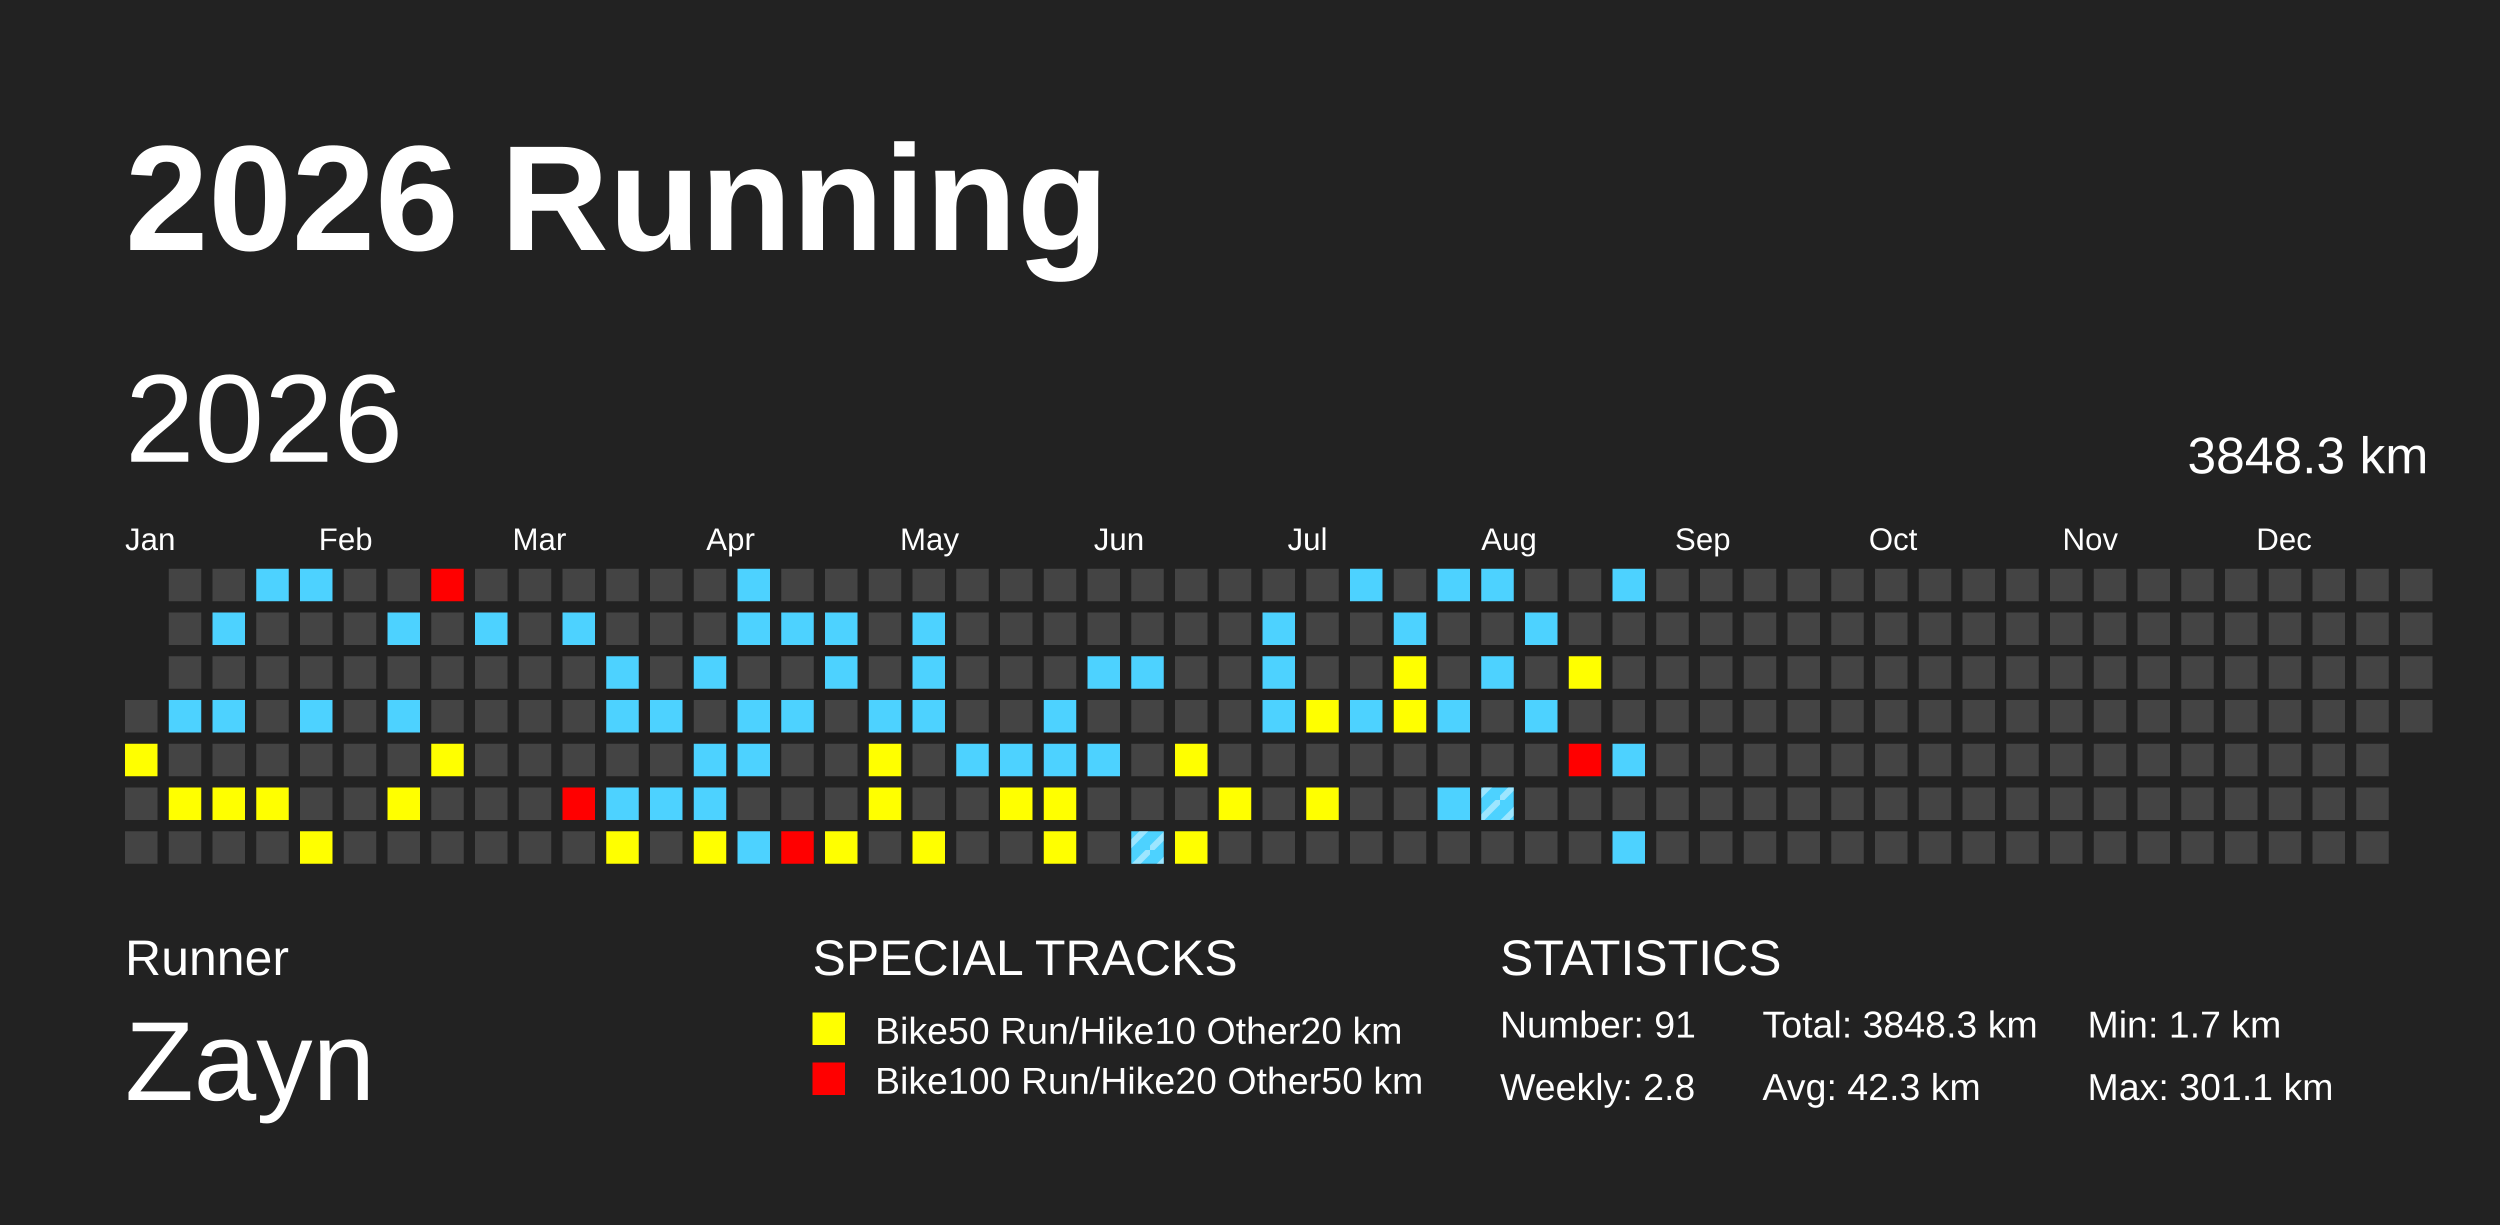
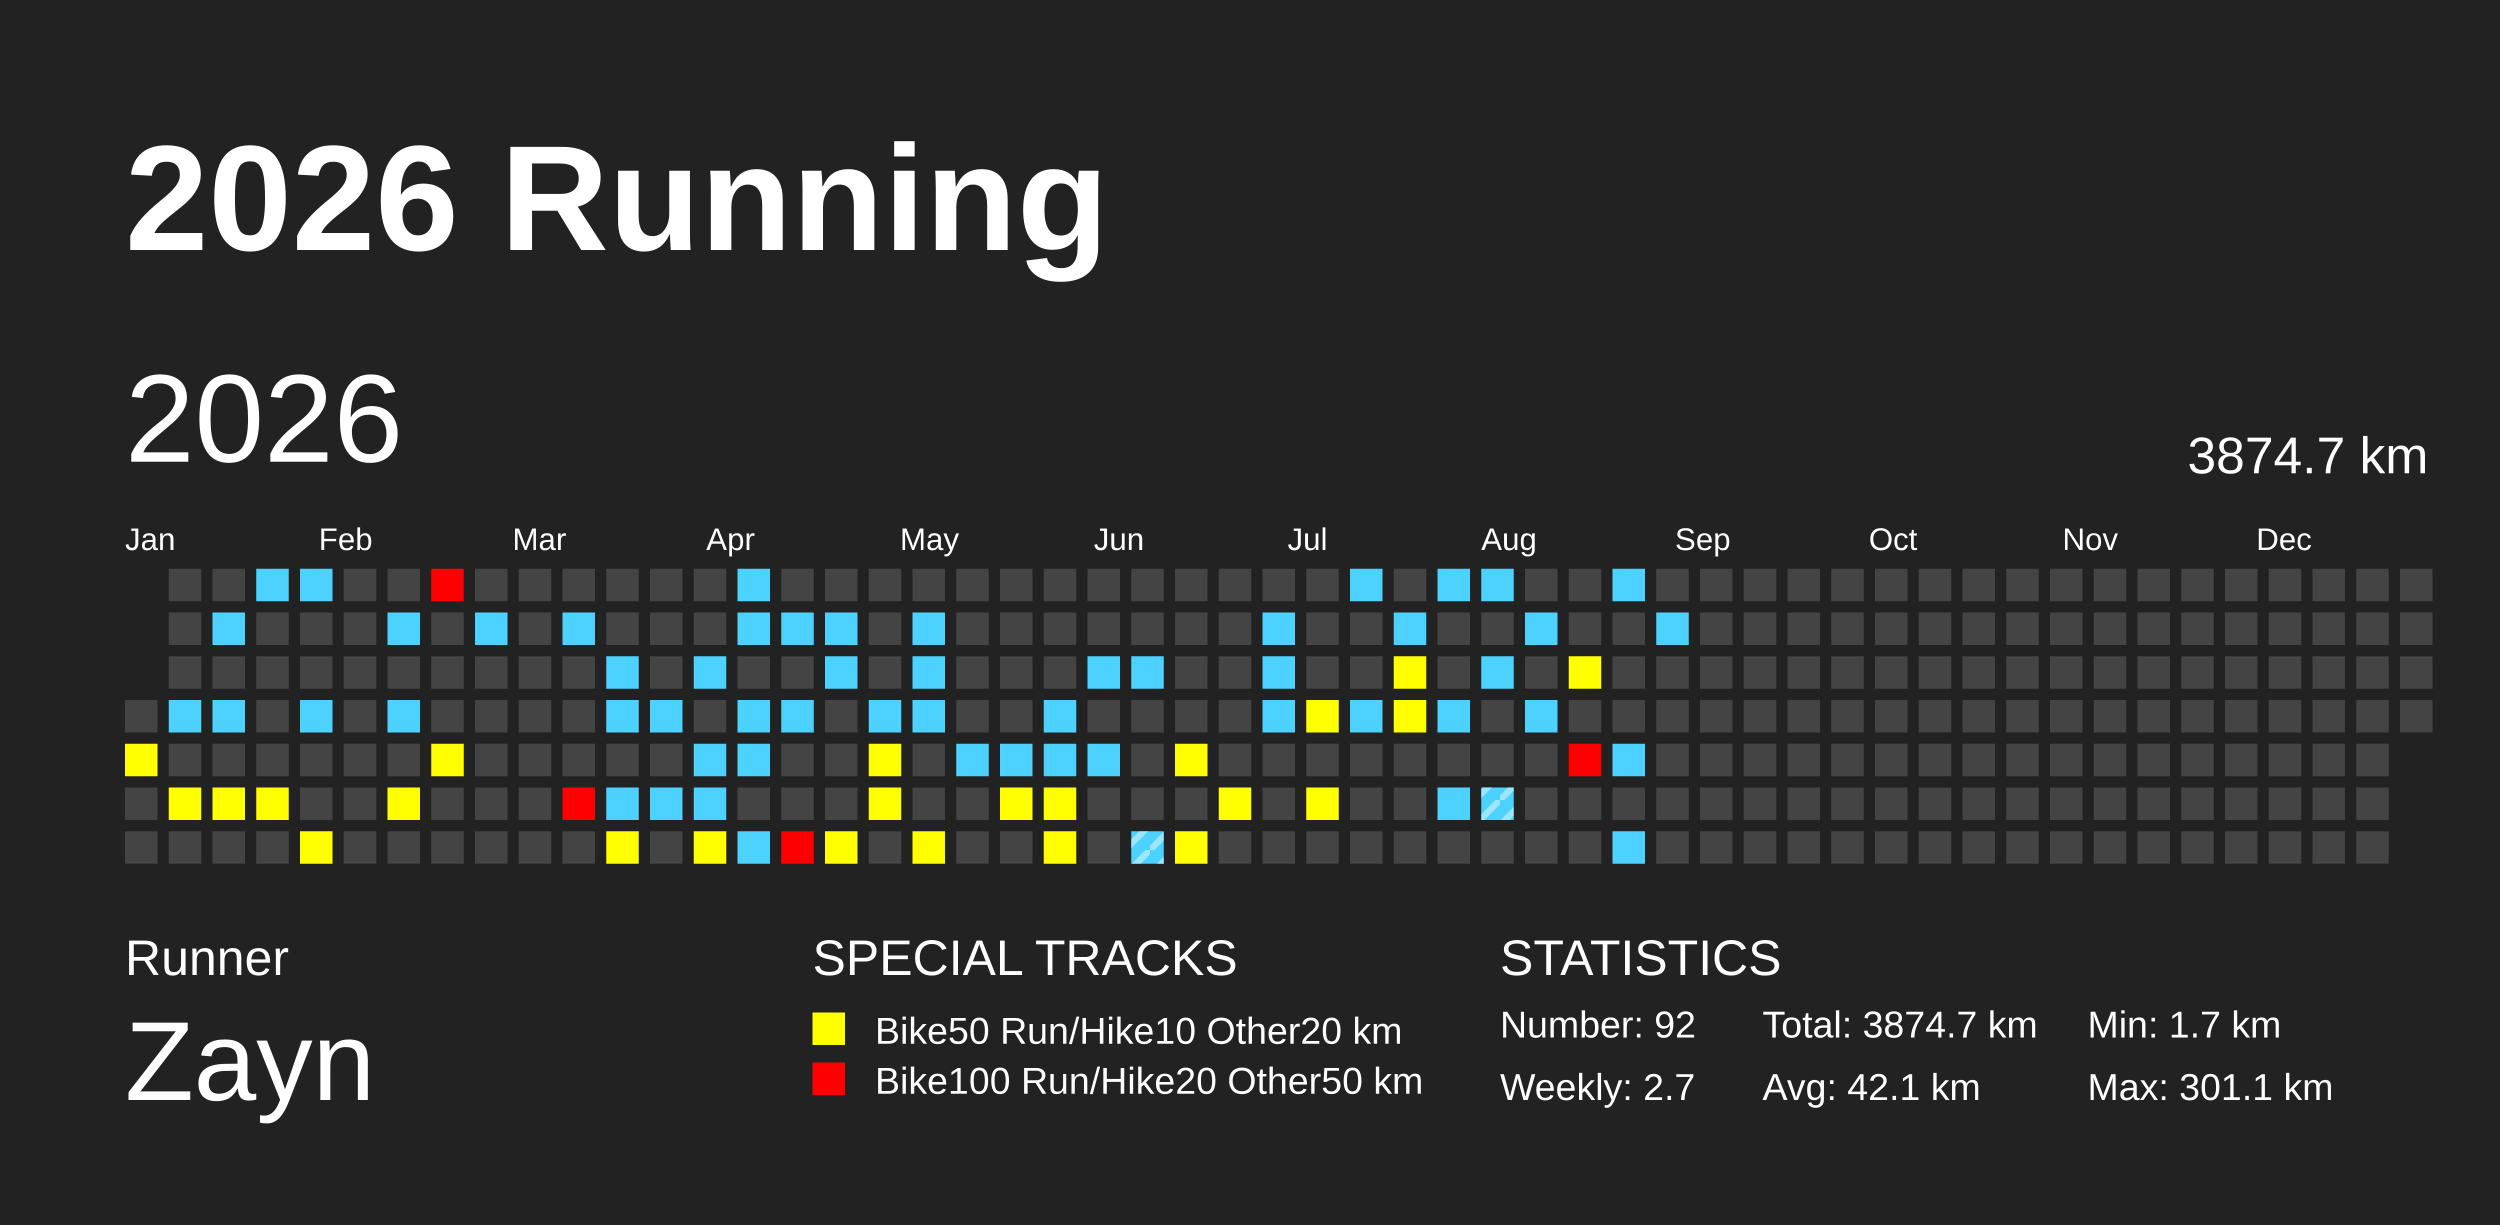
<svg xmlns="http://www.w3.org/2000/svg" baseProfile="full" height="98mm" version="1.1" viewBox="0,0,200,98" width="200mm">
  <defs>
    <pattern height="2" id="indoor-stripe" patternUnits="userSpaceOnUse" width="2">
      <line stroke="white" stroke-opacity="0.45" stroke-width="0.5" x1="0" x2="2" y1="2" y2="0" />
    </pattern>
  </defs>
  <rect fill="#222222" height="98" width="200" x="0" y="0" />
  <text fill="#FFFFFF" style="font-size:12px; font-family:Arial; font-weight:bold;" x="10" y="20">2026 Running</text>
  <text fill="#FFFFFF" style="font-size:4px; font-family:Arial" x="10" y="78">Runner</text>
  <text fill="#FFFFFF" style="font-size:9px; font-family:Arial" x="10" y="88">Zayn</text>
  <text fill="#FFFFFF" style="font-size:4px; font-family:Arial" x="65" y="78">SPECIAL TRACKS</text>
  <rect fill="yellow" height="2.6" width="2.6" x="65" y="81" />
  <text fill="#FFFFFF" style="font-size:3px; font-family:Arial" x="70" y="83.5">Bike50 Run/Hike10 Other20 km</text>
  <rect fill="red" height="2.6" width="2.6" x="65" y="85" />
  <text fill="#FFFFFF" style="font-size:3px; font-family:Arial" x="70" y="87.5">Bike100 Run/Hike20 Other50 km</text>
  <text fill="#FFFFFF" style="font-size:4px; font-family:Arial" x="120" y="78">STATISTICS</text>
-   <text fill="#FFFFFF" style="font-size:3px; font-family:Arial" x="120" y="83">Number: 91</text>
-   <text fill="#FFFFFF" style="font-size:3px; font-family:Arial" x="120" y="88">Weekly: 2.8</text>
-   <text fill="#FFFFFF" style="font-size:3px; font-family:Arial" x="141" y="83">Total: 3848.3 km</text>
-   <text fill="#FFFFFF" style="font-size:3px; font-family:Arial" x="141" y="88">Avg: 42.3 km</text>
+   <text fill="#FFFFFF" style="font-size:3px; font-family:Arial" x="120" y="83">Number: 92</text>
+   <text fill="#FFFFFF" style="font-size:3px; font-family:Arial" x="120" y="88">Weekly: 2.7</text>
+   <text fill="#FFFFFF" style="font-size:3px; font-family:Arial" x="141" y="83">Total: 3874.7 km</text>
+   <text fill="#FFFFFF" style="font-size:3px; font-family:Arial" x="141" y="88">Avg: 42.1 km</text>
  <text fill="#FFFFFF" style="font-size:3px; font-family:Arial" x="167" y="83">Min: 1.7 km</text>
  <text fill="#FFFFFF" style="font-size:3px; font-family:Arial" x="167" y="88">Max: 301.1 km</text>
  <text dominant-baseline="hanging" fill="#FFFFFF" style="font-size:10.0px; font-family:Arial;" x="10" y="30">2026</text>
-   <text dominant-baseline="hanging" fill="#FFFFFF" style="font-size:4.125px; font-family:Arial;" x="175" y="35">3848.3 km</text>
+   <text dominant-baseline="hanging" fill="#FFFFFF" style="font-size:4.125px; font-family:Arial;" x="175" y="35">3874.7 km</text>
  <text fill="#FFFFFF" style="font-size:2.5px; font-family:Arial" x="10.0" y="44">Jan</text>
  <text fill="#FFFFFF" style="font-size:2.5px; font-family:Arial" x="25.5" y="44">Feb</text>
  <text fill="#FFFFFF" style="font-size:2.5px; font-family:Arial" x="41.0" y="44">Mar</text>
  <text fill="#FFFFFF" style="font-size:2.5px; font-family:Arial" x="56.5" y="44">Apr</text>
  <text fill="#FFFFFF" style="font-size:2.5px; font-family:Arial" x="72.0" y="44">May</text>
  <text fill="#FFFFFF" style="font-size:2.5px; font-family:Arial" x="87.5" y="44">Jun</text>
  <text fill="#FFFFFF" style="font-size:2.5px; font-family:Arial" x="103.0" y="44">Jul</text>
  <text fill="#FFFFFF" style="font-size:2.5px; font-family:Arial" x="118.5" y="44">Aug</text>
  <text fill="#FFFFFF" style="font-size:2.5px; font-family:Arial" x="134.0" y="44">Sep</text>
  <text fill="#FFFFFF" style="font-size:2.5px; font-family:Arial" x="149.5" y="44">Oct</text>
  <text fill="#FFFFFF" style="font-size:2.5px; font-family:Arial" x="165.0" y="44">Nov</text>
  <text fill="#FFFFFF" style="font-size:2.5px; font-family:Arial" x="180.5" y="44">Dec</text>
  <rect fill="#444444" height="2.6" width="2.6" x="10.0" y="56.0" />
  <rect fill="yellow" height="2.6" width="2.6" x="10.0" y="59.5" />
  <rect fill="#444444" height="2.6" width="2.6" x="10.0" y="63.0" />
  <rect fill="#444444" height="2.6" width="2.6" x="10.0" y="66.5" />
  <rect fill="#444444" height="2.6" width="2.6" x="13.5" y="45.5" />
  <rect fill="#444444" height="2.6" width="2.6" x="13.5" y="49.0" />
  <rect fill="#444444" height="2.6" width="2.6" x="13.5" y="52.5" />
  <rect fill="#4dd2ff" height="2.6" width="2.6" x="13.5" y="56.0" />
  <rect fill="#444444" height="2.6" width="2.6" x="13.5" y="59.5" />
  <rect fill="yellow" height="2.6" width="2.6" x="13.5" y="63.0" />
  <rect fill="#444444" height="2.6" width="2.6" x="13.5" y="66.5" />
  <rect fill="#444444" height="2.6" width="2.6" x="17.0" y="45.5" />
  <rect fill="#4dd2ff" height="2.6" width="2.6" x="17.0" y="49.0" />
  <rect fill="#444444" height="2.6" width="2.6" x="17.0" y="52.5" />
  <rect fill="#4dd2ff" height="2.6" width="2.6" x="17.0" y="56.0" />
  <rect fill="#444444" height="2.6" width="2.6" x="17.0" y="59.5" />
  <rect fill="yellow" height="2.6" width="2.6" x="17.0" y="63.0" />
  <rect fill="#444444" height="2.6" width="2.6" x="17.0" y="66.5" />
  <rect fill="#4dd2ff" height="2.6" width="2.6" x="20.5" y="45.5" />
  <rect fill="#444444" height="2.6" width="2.6" x="20.5" y="49.0" />
  <rect fill="#444444" height="2.6" width="2.6" x="20.5" y="52.5" />
  <rect fill="#444444" height="2.6" width="2.6" x="20.5" y="56.0" />
  <rect fill="#444444" height="2.6" width="2.6" x="20.5" y="59.5" />
  <rect fill="yellow" height="2.6" width="2.6" x="20.5" y="63.0" />
  <rect fill="#444444" height="2.6" width="2.6" x="20.5" y="66.5" />
  <rect fill="#4dd2ff" height="2.6" width="2.6" x="24.0" y="45.5" />
  <rect fill="#444444" height="2.6" width="2.6" x="24.0" y="49.0" />
  <rect fill="#444444" height="2.6" width="2.6" x="24.0" y="52.5" />
  <rect fill="#4dd2ff" height="2.6" width="2.6" x="24.0" y="56.0" />
  <rect fill="#444444" height="2.6" width="2.6" x="24.0" y="59.5" />
  <rect fill="#444444" height="2.6" width="2.6" x="24.0" y="63.0" />
  <rect fill="yellow" height="2.6" width="2.6" x="24.0" y="66.5" />
  <rect fill="#444444" height="2.6" width="2.6" x="27.5" y="45.5" />
  <rect fill="#444444" height="2.6" width="2.6" x="27.5" y="49.0" />
  <rect fill="#444444" height="2.6" width="2.6" x="27.5" y="52.5" />
  <rect fill="#444444" height="2.6" width="2.6" x="27.5" y="56.0" />
  <rect fill="#444444" height="2.6" width="2.6" x="27.5" y="59.5" />
  <rect fill="#444444" height="2.6" width="2.6" x="27.5" y="63.0" />
  <rect fill="#444444" height="2.6" width="2.6" x="27.5" y="66.5" />
  <rect fill="#444444" height="2.6" width="2.6" x="31.0" y="45.5" />
  <rect fill="#4dd2ff" height="2.6" width="2.6" x="31.0" y="49.0" />
  <rect fill="#444444" height="2.6" width="2.6" x="31.0" y="52.5" />
  <rect fill="#4dd2ff" height="2.6" width="2.6" x="31.0" y="56.0" />
  <rect fill="#444444" height="2.6" width="2.6" x="31.0" y="59.5" />
  <rect fill="yellow" height="2.6" width="2.6" x="31.0" y="63.0" />
  <rect fill="#444444" height="2.6" width="2.6" x="31.0" y="66.5" />
  <rect fill="red" height="2.6" width="2.6" x="34.5" y="45.5" />
  <rect fill="#444444" height="2.6" width="2.6" x="34.5" y="49.0" />
  <rect fill="#444444" height="2.6" width="2.6" x="34.5" y="52.5" />
  <rect fill="#444444" height="2.6" width="2.6" x="34.5" y="56.0" />
  <rect fill="yellow" height="2.6" width="2.6" x="34.5" y="59.5" />
  <rect fill="#444444" height="2.6" width="2.6" x="34.5" y="63.0" />
  <rect fill="#444444" height="2.6" width="2.6" x="34.5" y="66.5" />
  <rect fill="#444444" height="2.6" width="2.6" x="38.0" y="45.5" />
  <rect fill="#4dd2ff" height="2.6" width="2.6" x="38.0" y="49.0" />
  <rect fill="#444444" height="2.6" width="2.6" x="38.0" y="52.5" />
  <rect fill="#444444" height="2.6" width="2.6" x="38.0" y="56.0" />
  <rect fill="#444444" height="2.6" width="2.6" x="38.0" y="59.5" />
  <rect fill="#444444" height="2.6" width="2.6" x="38.0" y="63.0" />
  <rect fill="#444444" height="2.6" width="2.6" x="38.0" y="66.5" />
  <rect fill="#444444" height="2.6" width="2.6" x="41.5" y="45.5" />
  <rect fill="#444444" height="2.6" width="2.6" x="41.5" y="49.0" />
  <rect fill="#444444" height="2.6" width="2.6" x="41.5" y="52.5" />
  <rect fill="#444444" height="2.6" width="2.6" x="41.5" y="56.0" />
  <rect fill="#444444" height="2.6" width="2.6" x="41.5" y="59.5" />
  <rect fill="#444444" height="2.6" width="2.6" x="41.5" y="63.0" />
  <rect fill="#444444" height="2.6" width="2.6" x="41.5" y="66.5" />
  <rect fill="#444444" height="2.6" width="2.6" x="45.0" y="45.5" />
  <rect fill="#4dd2ff" height="2.6" width="2.6" x="45.0" y="49.0" />
  <rect fill="#444444" height="2.6" width="2.6" x="45.0" y="52.5" />
  <rect fill="#444444" height="2.6" width="2.6" x="45.0" y="56.0" />
  <rect fill="#444444" height="2.6" width="2.6" x="45.0" y="59.5" />
  <rect fill="red" height="2.6" width="2.6" x="45.0" y="63.0" />
  <rect fill="#444444" height="2.6" width="2.6" x="45.0" y="66.5" />
  <rect fill="#444444" height="2.6" width="2.6" x="48.5" y="45.5" />
  <rect fill="#444444" height="2.6" width="2.6" x="48.5" y="49.0" />
  <rect fill="#4dd2ff" height="2.6" width="2.6" x="48.5" y="52.5" />
  <rect fill="#4dd2ff" height="2.6" width="2.6" x="48.5" y="56.0" />
  <rect fill="#444444" height="2.6" width="2.6" x="48.5" y="59.5" />
  <rect fill="#4dd2ff" height="2.6" width="2.6" x="48.5" y="63.0" />
  <rect fill="yellow" height="2.6" width="2.6" x="48.5" y="66.5" />
  <rect fill="#444444" height="2.6" width="2.6" x="52.0" y="45.5" />
  <rect fill="#444444" height="2.6" width="2.6" x="52.0" y="49.0" />
  <rect fill="#444444" height="2.6" width="2.6" x="52.0" y="52.5" />
  <rect fill="#4dd2ff" height="2.6" width="2.6" x="52.0" y="56.0" />
  <rect fill="#444444" height="2.6" width="2.6" x="52.0" y="59.5" />
  <rect fill="#4dd2ff" height="2.6" width="2.6" x="52.0" y="63.0" />
  <rect fill="#444444" height="2.6" width="2.6" x="52.0" y="66.5" />
  <rect fill="#444444" height="2.6" width="2.6" x="55.5" y="45.5" />
  <rect fill="#444444" height="2.6" width="2.6" x="55.5" y="49.0" />
  <rect fill="#4dd2ff" height="2.6" width="2.6" x="55.5" y="52.5" />
  <rect fill="#444444" height="2.6" width="2.6" x="55.5" y="56.0" />
  <rect fill="#4dd2ff" height="2.6" width="2.6" x="55.5" y="59.5" />
  <rect fill="#4dd2ff" height="2.6" width="2.6" x="55.5" y="63.0" />
  <rect fill="yellow" height="2.6" width="2.6" x="55.5" y="66.5" />
  <rect fill="#4dd2ff" height="2.6" width="2.6" x="59.0" y="45.5" />
  <rect fill="#4dd2ff" height="2.6" width="2.6" x="59.0" y="49.0" />
  <rect fill="#444444" height="2.6" width="2.6" x="59.0" y="52.5" />
  <rect fill="#4dd2ff" height="2.6" width="2.6" x="59.0" y="56.0" />
  <rect fill="#4dd2ff" height="2.6" width="2.6" x="59.0" y="59.5" />
  <rect fill="#444444" height="2.6" width="2.6" x="59.0" y="63.0" />
  <rect fill="#4dd2ff" height="2.6" width="2.6" x="59.0" y="66.5" />
  <rect fill="#444444" height="2.6" width="2.6" x="62.5" y="45.5" />
  <rect fill="#4dd2ff" height="2.6" width="2.6" x="62.5" y="49.0" />
  <rect fill="#444444" height="2.6" width="2.6" x="62.5" y="52.5" />
  <rect fill="#4dd2ff" height="2.6" width="2.6" x="62.5" y="56.0" />
  <rect fill="#444444" height="2.6" width="2.6" x="62.5" y="59.5" />
  <rect fill="#444444" height="2.6" width="2.6" x="62.5" y="63.0" />
  <rect fill="red" height="2.6" width="2.6" x="62.5" y="66.5" />
  <rect fill="#444444" height="2.6" width="2.6" x="66.0" y="45.5" />
  <rect fill="#4dd2ff" height="2.6" width="2.6" x="66.0" y="49.0" />
  <rect fill="#4dd2ff" height="2.6" width="2.6" x="66.0" y="52.5" />
  <rect fill="#444444" height="2.6" width="2.6" x="66.0" y="56.0" />
  <rect fill="#444444" height="2.6" width="2.6" x="66.0" y="59.5" />
  <rect fill="#444444" height="2.6" width="2.6" x="66.0" y="63.0" />
  <rect fill="yellow" height="2.6" width="2.6" x="66.0" y="66.5" />
  <rect fill="#444444" height="2.6" width="2.6" x="69.5" y="45.5" />
  <rect fill="#444444" height="2.6" width="2.6" x="69.5" y="49.0" />
  <rect fill="#444444" height="2.6" width="2.6" x="69.5" y="52.5" />
  <rect fill="#4dd2ff" height="2.6" width="2.6" x="69.5" y="56.0" />
  <rect fill="yellow" height="2.6" width="2.6" x="69.5" y="59.5" />
  <rect fill="yellow" height="2.6" width="2.6" x="69.5" y="63.0" />
  <rect fill="#444444" height="2.6" width="2.6" x="69.5" y="66.5" />
  <rect fill="#444444" height="2.6" width="2.6" x="73.0" y="45.5" />
  <rect fill="#4dd2ff" height="2.6" width="2.6" x="73.0" y="49.0" />
  <rect fill="#4dd2ff" height="2.6" width="2.6" x="73.0" y="52.5" />
  <rect fill="#4dd2ff" height="2.6" width="2.6" x="73.0" y="56.0" />
  <rect fill="#444444" height="2.6" width="2.6" x="73.0" y="59.5" />
  <rect fill="#444444" height="2.6" width="2.6" x="73.0" y="63.0" />
  <rect fill="yellow" height="2.6" width="2.6" x="73.0" y="66.5" />
  <rect fill="#444444" height="2.6" width="2.6" x="76.5" y="45.5" />
  <rect fill="#444444" height="2.6" width="2.6" x="76.5" y="49.0" />
  <rect fill="#444444" height="2.6" width="2.6" x="76.5" y="52.5" />
  <rect fill="#444444" height="2.6" width="2.6" x="76.5" y="56.0" />
  <rect fill="#4dd2ff" height="2.6" width="2.6" x="76.5" y="59.5" />
  <rect fill="#444444" height="2.6" width="2.6" x="76.5" y="63.0" />
  <rect fill="#444444" height="2.6" width="2.6" x="76.5" y="66.5" />
  <rect fill="#444444" height="2.6" width="2.6" x="80.0" y="45.5" />
  <rect fill="#444444" height="2.6" width="2.6" x="80.0" y="49.0" />
  <rect fill="#444444" height="2.6" width="2.6" x="80.0" y="52.5" />
  <rect fill="#444444" height="2.6" width="2.6" x="80.0" y="56.0" />
  <rect fill="#4dd2ff" height="2.6" width="2.6" x="80.0" y="59.5" />
  <rect fill="yellow" height="2.6" width="2.6" x="80.0" y="63.0" />
  <rect fill="#444444" height="2.6" width="2.6" x="80.0" y="66.5" />
  <rect fill="#444444" height="2.6" width="2.6" x="83.5" y="45.5" />
  <rect fill="#444444" height="2.6" width="2.6" x="83.5" y="49.0" />
  <rect fill="#444444" height="2.6" width="2.6" x="83.5" y="52.5" />
  <rect fill="#4dd2ff" height="2.6" width="2.6" x="83.5" y="56.0" />
  <rect fill="#4dd2ff" height="2.6" width="2.6" x="83.5" y="59.5" />
  <rect fill="yellow" height="2.6" width="2.6" x="83.5" y="63.0" />
  <rect fill="yellow" height="2.6" width="2.6" x="83.5" y="66.5" />
  <rect fill="#444444" height="2.6" width="2.6" x="87.0" y="45.5" />
  <rect fill="#444444" height="2.6" width="2.6" x="87.0" y="49.0" />
  <rect fill="#4dd2ff" height="2.6" width="2.6" x="87.0" y="52.5" />
  <rect fill="#444444" height="2.6" width="2.6" x="87.0" y="56.0" />
  <rect fill="#4dd2ff" height="2.6" width="2.6" x="87.0" y="59.5" />
  <rect fill="#444444" height="2.6" width="2.6" x="87.0" y="63.0" />
  <rect fill="#444444" height="2.6" width="2.6" x="87.0" y="66.5" />
  <rect fill="#444444" height="2.6" width="2.6" x="90.5" y="45.5" />
  <rect fill="#444444" height="2.6" width="2.6" x="90.5" y="49.0" />
  <rect fill="#4dd2ff" height="2.6" width="2.6" x="90.5" y="52.5" />
  <rect fill="#444444" height="2.6" width="2.6" x="90.5" y="56.0" />
  <rect fill="#444444" height="2.6" width="2.6" x="90.5" y="59.5" />
  <rect fill="#444444" height="2.6" width="2.6" x="90.5" y="63.0" />
  <rect fill="#4dd2ff" height="2.6" width="2.6" x="90.5" y="66.5" />
  <rect fill="url(#indoor-stripe)" height="2.6" width="2.6" x="90.5" y="66.5" />
  <rect fill="#444444" height="2.6" width="2.6" x="94.0" y="45.5" />
  <rect fill="#444444" height="2.6" width="2.6" x="94.0" y="49.0" />
  <rect fill="#444444" height="2.6" width="2.6" x="94.0" y="52.5" />
  <rect fill="#444444" height="2.6" width="2.6" x="94.0" y="56.0" />
  <rect fill="yellow" height="2.6" width="2.6" x="94.0" y="59.5" />
  <rect fill="#444444" height="2.6" width="2.6" x="94.0" y="63.0" />
  <rect fill="yellow" height="2.6" width="2.6" x="94.0" y="66.5" />
  <rect fill="#444444" height="2.6" width="2.6" x="97.5" y="45.5" />
  <rect fill="#444444" height="2.6" width="2.6" x="97.5" y="49.0" />
  <rect fill="#444444" height="2.6" width="2.6" x="97.5" y="52.5" />
  <rect fill="#444444" height="2.6" width="2.6" x="97.5" y="56.0" />
  <rect fill="#444444" height="2.6" width="2.6" x="97.5" y="59.5" />
  <rect fill="yellow" height="2.6" width="2.6" x="97.5" y="63.0" />
  <rect fill="#444444" height="2.6" width="2.6" x="97.5" y="66.5" />
  <rect fill="#444444" height="2.6" width="2.6" x="101.0" y="45.5" />
  <rect fill="#4dd2ff" height="2.6" width="2.6" x="101.0" y="49.0" />
  <rect fill="#4dd2ff" height="2.6" width="2.6" x="101.0" y="52.5" />
  <rect fill="#4dd2ff" height="2.6" width="2.6" x="101.0" y="56.0" />
  <rect fill="#444444" height="2.6" width="2.6" x="101.0" y="59.5" />
  <rect fill="#444444" height="2.6" width="2.6" x="101.0" y="63.0" />
  <rect fill="#444444" height="2.6" width="2.6" x="101.0" y="66.5" />
  <rect fill="#444444" height="2.6" width="2.6" x="104.5" y="45.5" />
  <rect fill="#444444" height="2.6" width="2.6" x="104.5" y="49.0" />
  <rect fill="#444444" height="2.6" width="2.6" x="104.5" y="52.5" />
  <rect fill="yellow" height="2.6" width="2.6" x="104.5" y="56.0" />
  <rect fill="#444444" height="2.6" width="2.6" x="104.5" y="59.5" />
  <rect fill="yellow" height="2.6" width="2.6" x="104.5" y="63.0" />
  <rect fill="#444444" height="2.6" width="2.6" x="104.5" y="66.5" />
  <rect fill="#4dd2ff" height="2.6" width="2.6" x="108.0" y="45.5" />
  <rect fill="#444444" height="2.6" width="2.6" x="108.0" y="49.0" />
  <rect fill="#444444" height="2.6" width="2.6" x="108.0" y="52.5" />
  <rect fill="#4dd2ff" height="2.6" width="2.6" x="108.0" y="56.0" />
  <rect fill="#444444" height="2.6" width="2.6" x="108.0" y="59.5" />
  <rect fill="#444444" height="2.6" width="2.6" x="108.0" y="63.0" />
  <rect fill="#444444" height="2.6" width="2.6" x="108.0" y="66.5" />
  <rect fill="#444444" height="2.6" width="2.6" x="111.5" y="45.5" />
  <rect fill="#4dd2ff" height="2.6" width="2.6" x="111.5" y="49.0" />
  <rect fill="yellow" height="2.6" width="2.6" x="111.5" y="52.5" />
  <rect fill="yellow" height="2.6" width="2.6" x="111.5" y="56.0" />
  <rect fill="#444444" height="2.6" width="2.6" x="111.5" y="59.5" />
  <rect fill="#444444" height="2.6" width="2.6" x="111.5" y="63.0" />
  <rect fill="#444444" height="2.6" width="2.6" x="111.5" y="66.5" />
  <rect fill="#4dd2ff" height="2.6" width="2.6" x="115.0" y="45.5" />
  <rect fill="#444444" height="2.6" width="2.6" x="115.0" y="49.0" />
  <rect fill="#444444" height="2.6" width="2.6" x="115.0" y="52.5" />
  <rect fill="#4dd2ff" height="2.6" width="2.6" x="115.0" y="56.0" />
  <rect fill="#444444" height="2.6" width="2.6" x="115.0" y="59.5" />
  <rect fill="#4dd2ff" height="2.6" width="2.6" x="115.0" y="63.0" />
  <rect fill="#444444" height="2.6" width="2.6" x="115.0" y="66.5" />
  <rect fill="#4dd2ff" height="2.6" width="2.6" x="118.5" y="45.5" />
  <rect fill="#444444" height="2.6" width="2.6" x="118.5" y="49.0" />
  <rect fill="#4dd2ff" height="2.6" width="2.6" x="118.5" y="52.5" />
  <rect fill="#444444" height="2.6" width="2.6" x="118.5" y="56.0" />
  <rect fill="#444444" height="2.6" width="2.6" x="118.5" y="59.5" />
  <rect fill="#4dd2ff" height="2.6" width="2.6" x="118.5" y="63.0" />
  <rect fill="url(#indoor-stripe)" height="2.6" width="2.6" x="118.5" y="63.0" />
  <rect fill="#444444" height="2.6" width="2.6" x="118.5" y="66.5" />
  <rect fill="#444444" height="2.6" width="2.6" x="122.0" y="45.5" />
  <rect fill="#4dd2ff" height="2.6" width="2.6" x="122.0" y="49.0" />
  <rect fill="#444444" height="2.6" width="2.6" x="122.0" y="52.5" />
  <rect fill="#4dd2ff" height="2.6" width="2.6" x="122.0" y="56.0" />
  <rect fill="#444444" height="2.6" width="2.6" x="122.0" y="59.5" />
  <rect fill="#444444" height="2.6" width="2.6" x="122.0" y="63.0" />
  <rect fill="#444444" height="2.6" width="2.6" x="122.0" y="66.5" />
  <rect fill="#444444" height="2.6" width="2.6" x="125.5" y="45.5" />
  <rect fill="#444444" height="2.6" width="2.6" x="125.5" y="49.0" />
  <rect fill="yellow" height="2.6" width="2.6" x="125.5" y="52.5" />
  <rect fill="#444444" height="2.6" width="2.6" x="125.5" y="56.0" />
  <rect fill="red" height="2.6" width="2.6" x="125.5" y="59.5" />
  <rect fill="#444444" height="2.6" width="2.6" x="125.5" y="63.0" />
  <rect fill="#444444" height="2.6" width="2.6" x="125.5" y="66.5" />
  <rect fill="#4dd2ff" height="2.6" width="2.6" x="129.0" y="45.5" />
  <rect fill="#444444" height="2.6" width="2.6" x="129.0" y="49.0" />
  <rect fill="#444444" height="2.6" width="2.6" x="129.0" y="52.5" />
  <rect fill="#444444" height="2.6" width="2.6" x="129.0" y="56.0" />
  <rect fill="#4dd2ff" height="2.6" width="2.6" x="129.0" y="59.5" />
  <rect fill="#444444" height="2.6" width="2.6" x="129.0" y="63.0" />
  <rect fill="#4dd2ff" height="2.6" width="2.6" x="129.0" y="66.5" />
  <rect fill="#444444" height="2.6" width="2.6" x="132.5" y="45.5" />
-   <rect fill="#444444" height="2.6" width="2.6" x="132.5" y="49.0" />
+   <rect fill="#4dd2ff" height="2.6" width="2.6" x="132.5" y="49.0" />
  <rect fill="#444444" height="2.6" width="2.6" x="132.5" y="52.5" />
  <rect fill="#444444" height="2.6" width="2.6" x="132.5" y="56.0" />
  <rect fill="#444444" height="2.6" width="2.6" x="132.5" y="59.5" />
  <rect fill="#444444" height="2.6" width="2.6" x="132.5" y="63.0" />
  <rect fill="#444444" height="2.6" width="2.6" x="132.5" y="66.5" />
  <rect fill="#444444" height="2.6" width="2.6" x="136.0" y="45.5" />
  <rect fill="#444444" height="2.6" width="2.6" x="136.0" y="49.0" />
  <rect fill="#444444" height="2.6" width="2.6" x="136.0" y="52.5" />
  <rect fill="#444444" height="2.6" width="2.6" x="136.0" y="56.0" />
  <rect fill="#444444" height="2.6" width="2.6" x="136.0" y="59.5" />
  <rect fill="#444444" height="2.6" width="2.6" x="136.0" y="63.0" />
  <rect fill="#444444" height="2.6" width="2.6" x="136.0" y="66.5" />
  <rect fill="#444444" height="2.6" width="2.6" x="139.5" y="45.5" />
  <rect fill="#444444" height="2.6" width="2.6" x="139.5" y="49.0" />
  <rect fill="#444444" height="2.6" width="2.6" x="139.5" y="52.5" />
  <rect fill="#444444" height="2.6" width="2.6" x="139.5" y="56.0" />
  <rect fill="#444444" height="2.6" width="2.6" x="139.5" y="59.5" />
  <rect fill="#444444" height="2.6" width="2.6" x="139.5" y="63.0" />
  <rect fill="#444444" height="2.6" width="2.6" x="139.5" y="66.5" />
  <rect fill="#444444" height="2.6" width="2.6" x="143.0" y="45.5" />
  <rect fill="#444444" height="2.6" width="2.6" x="143.0" y="49.0" />
  <rect fill="#444444" height="2.6" width="2.6" x="143.0" y="52.5" />
  <rect fill="#444444" height="2.6" width="2.6" x="143.0" y="56.0" />
  <rect fill="#444444" height="2.6" width="2.6" x="143.0" y="59.5" />
  <rect fill="#444444" height="2.6" width="2.6" x="143.0" y="63.0" />
  <rect fill="#444444" height="2.6" width="2.6" x="143.0" y="66.5" />
  <rect fill="#444444" height="2.6" width="2.6" x="146.5" y="45.5" />
  <rect fill="#444444" height="2.6" width="2.6" x="146.5" y="49.0" />
  <rect fill="#444444" height="2.6" width="2.6" x="146.5" y="52.5" />
  <rect fill="#444444" height="2.6" width="2.6" x="146.5" y="56.0" />
  <rect fill="#444444" height="2.6" width="2.6" x="146.5" y="59.5" />
  <rect fill="#444444" height="2.6" width="2.6" x="146.5" y="63.0" />
  <rect fill="#444444" height="2.6" width="2.6" x="146.5" y="66.5" />
  <rect fill="#444444" height="2.6" width="2.6" x="150.0" y="45.5" />
  <rect fill="#444444" height="2.6" width="2.6" x="150.0" y="49.0" />
  <rect fill="#444444" height="2.6" width="2.6" x="150.0" y="52.5" />
  <rect fill="#444444" height="2.6" width="2.6" x="150.0" y="56.0" />
  <rect fill="#444444" height="2.6" width="2.6" x="150.0" y="59.5" />
  <rect fill="#444444" height="2.6" width="2.6" x="150.0" y="63.0" />
  <rect fill="#444444" height="2.6" width="2.6" x="150.0" y="66.5" />
  <rect fill="#444444" height="2.6" width="2.6" x="153.5" y="45.5" />
  <rect fill="#444444" height="2.6" width="2.6" x="153.5" y="49.0" />
  <rect fill="#444444" height="2.6" width="2.6" x="153.5" y="52.5" />
  <rect fill="#444444" height="2.6" width="2.6" x="153.5" y="56.0" />
  <rect fill="#444444" height="2.6" width="2.6" x="153.5" y="59.5" />
  <rect fill="#444444" height="2.6" width="2.6" x="153.5" y="63.0" />
  <rect fill="#444444" height="2.6" width="2.6" x="153.5" y="66.5" />
  <rect fill="#444444" height="2.6" width="2.6" x="157.0" y="45.5" />
  <rect fill="#444444" height="2.6" width="2.6" x="157.0" y="49.0" />
  <rect fill="#444444" height="2.6" width="2.6" x="157.0" y="52.5" />
  <rect fill="#444444" height="2.6" width="2.6" x="157.0" y="56.0" />
  <rect fill="#444444" height="2.6" width="2.6" x="157.0" y="59.5" />
  <rect fill="#444444" height="2.6" width="2.6" x="157.0" y="63.0" />
  <rect fill="#444444" height="2.6" width="2.6" x="157.0" y="66.5" />
  <rect fill="#444444" height="2.6" width="2.6" x="160.5" y="45.5" />
  <rect fill="#444444" height="2.6" width="2.6" x="160.5" y="49.0" />
  <rect fill="#444444" height="2.6" width="2.6" x="160.5" y="52.5" />
  <rect fill="#444444" height="2.6" width="2.6" x="160.5" y="56.0" />
  <rect fill="#444444" height="2.6" width="2.6" x="160.5" y="59.5" />
  <rect fill="#444444" height="2.6" width="2.6" x="160.5" y="63.0" />
  <rect fill="#444444" height="2.6" width="2.6" x="160.5" y="66.5" />
  <rect fill="#444444" height="2.6" width="2.6" x="164.0" y="45.5" />
  <rect fill="#444444" height="2.6" width="2.6" x="164.0" y="49.0" />
  <rect fill="#444444" height="2.6" width="2.6" x="164.0" y="52.5" />
  <rect fill="#444444" height="2.6" width="2.6" x="164.0" y="56.0" />
  <rect fill="#444444" height="2.6" width="2.6" x="164.0" y="59.5" />
  <rect fill="#444444" height="2.6" width="2.6" x="164.0" y="63.0" />
  <rect fill="#444444" height="2.6" width="2.6" x="164.0" y="66.5" />
  <rect fill="#444444" height="2.6" width="2.6" x="167.5" y="45.5" />
  <rect fill="#444444" height="2.6" width="2.6" x="167.5" y="49.0" />
  <rect fill="#444444" height="2.6" width="2.6" x="167.5" y="52.5" />
  <rect fill="#444444" height="2.6" width="2.6" x="167.5" y="56.0" />
  <rect fill="#444444" height="2.6" width="2.6" x="167.5" y="59.5" />
  <rect fill="#444444" height="2.6" width="2.6" x="167.5" y="63.0" />
  <rect fill="#444444" height="2.6" width="2.6" x="167.5" y="66.5" />
  <rect fill="#444444" height="2.6" width="2.6" x="171.0" y="45.5" />
  <rect fill="#444444" height="2.6" width="2.6" x="171.0" y="49.0" />
  <rect fill="#444444" height="2.6" width="2.6" x="171.0" y="52.5" />
  <rect fill="#444444" height="2.6" width="2.6" x="171.0" y="56.0" />
  <rect fill="#444444" height="2.6" width="2.6" x="171.0" y="59.5" />
  <rect fill="#444444" height="2.6" width="2.6" x="171.0" y="63.0" />
  <rect fill="#444444" height="2.6" width="2.6" x="171.0" y="66.5" />
  <rect fill="#444444" height="2.6" width="2.6" x="174.5" y="45.5" />
  <rect fill="#444444" height="2.6" width="2.6" x="174.5" y="49.0" />
  <rect fill="#444444" height="2.6" width="2.6" x="174.5" y="52.5" />
  <rect fill="#444444" height="2.6" width="2.6" x="174.5" y="56.0" />
  <rect fill="#444444" height="2.6" width="2.6" x="174.5" y="59.5" />
  <rect fill="#444444" height="2.6" width="2.6" x="174.5" y="63.0" />
  <rect fill="#444444" height="2.6" width="2.6" x="174.5" y="66.5" />
  <rect fill="#444444" height="2.6" width="2.6" x="178.0" y="45.5" />
  <rect fill="#444444" height="2.6" width="2.6" x="178.0" y="49.0" />
  <rect fill="#444444" height="2.6" width="2.6" x="178.0" y="52.5" />
  <rect fill="#444444" height="2.6" width="2.6" x="178.0" y="56.0" />
  <rect fill="#444444" height="2.6" width="2.6" x="178.0" y="59.5" />
  <rect fill="#444444" height="2.6" width="2.6" x="178.0" y="63.0" />
  <rect fill="#444444" height="2.6" width="2.6" x="178.0" y="66.5" />
  <rect fill="#444444" height="2.6" width="2.6" x="181.5" y="45.5" />
  <rect fill="#444444" height="2.6" width="2.6" x="181.5" y="49.0" />
  <rect fill="#444444" height="2.6" width="2.6" x="181.5" y="52.5" />
  <rect fill="#444444" height="2.6" width="2.6" x="181.5" y="56.0" />
  <rect fill="#444444" height="2.6" width="2.6" x="181.5" y="59.5" />
  <rect fill="#444444" height="2.6" width="2.6" x="181.5" y="63.0" />
  <rect fill="#444444" height="2.6" width="2.6" x="181.5" y="66.5" />
  <rect fill="#444444" height="2.6" width="2.6" x="185.0" y="45.5" />
  <rect fill="#444444" height="2.6" width="2.6" x="185.0" y="49.0" />
  <rect fill="#444444" height="2.6" width="2.6" x="185.0" y="52.5" />
  <rect fill="#444444" height="2.6" width="2.6" x="185.0" y="56.0" />
  <rect fill="#444444" height="2.6" width="2.6" x="185.0" y="59.5" />
  <rect fill="#444444" height="2.6" width="2.6" x="185.0" y="63.0" />
  <rect fill="#444444" height="2.6" width="2.6" x="185.0" y="66.5" />
  <rect fill="#444444" height="2.6" width="2.6" x="188.5" y="45.5" />
  <rect fill="#444444" height="2.6" width="2.6" x="188.5" y="49.0" />
  <rect fill="#444444" height="2.6" width="2.6" x="188.5" y="52.5" />
  <rect fill="#444444" height="2.6" width="2.6" x="188.5" y="56.0" />
  <rect fill="#444444" height="2.6" width="2.6" x="188.5" y="59.5" />
  <rect fill="#444444" height="2.6" width="2.6" x="188.5" y="63.0" />
  <rect fill="#444444" height="2.6" width="2.6" x="188.5" y="66.5" />
  <rect fill="#444444" height="2.6" width="2.6" x="192.0" y="45.5" />
  <rect fill="#444444" height="2.6" width="2.6" x="192.0" y="49.0" />
  <rect fill="#444444" height="2.6" width="2.6" x="192.0" y="52.5" />
  <rect fill="#444444" height="2.6" width="2.6" x="192.0" y="56.0" />
</svg>
